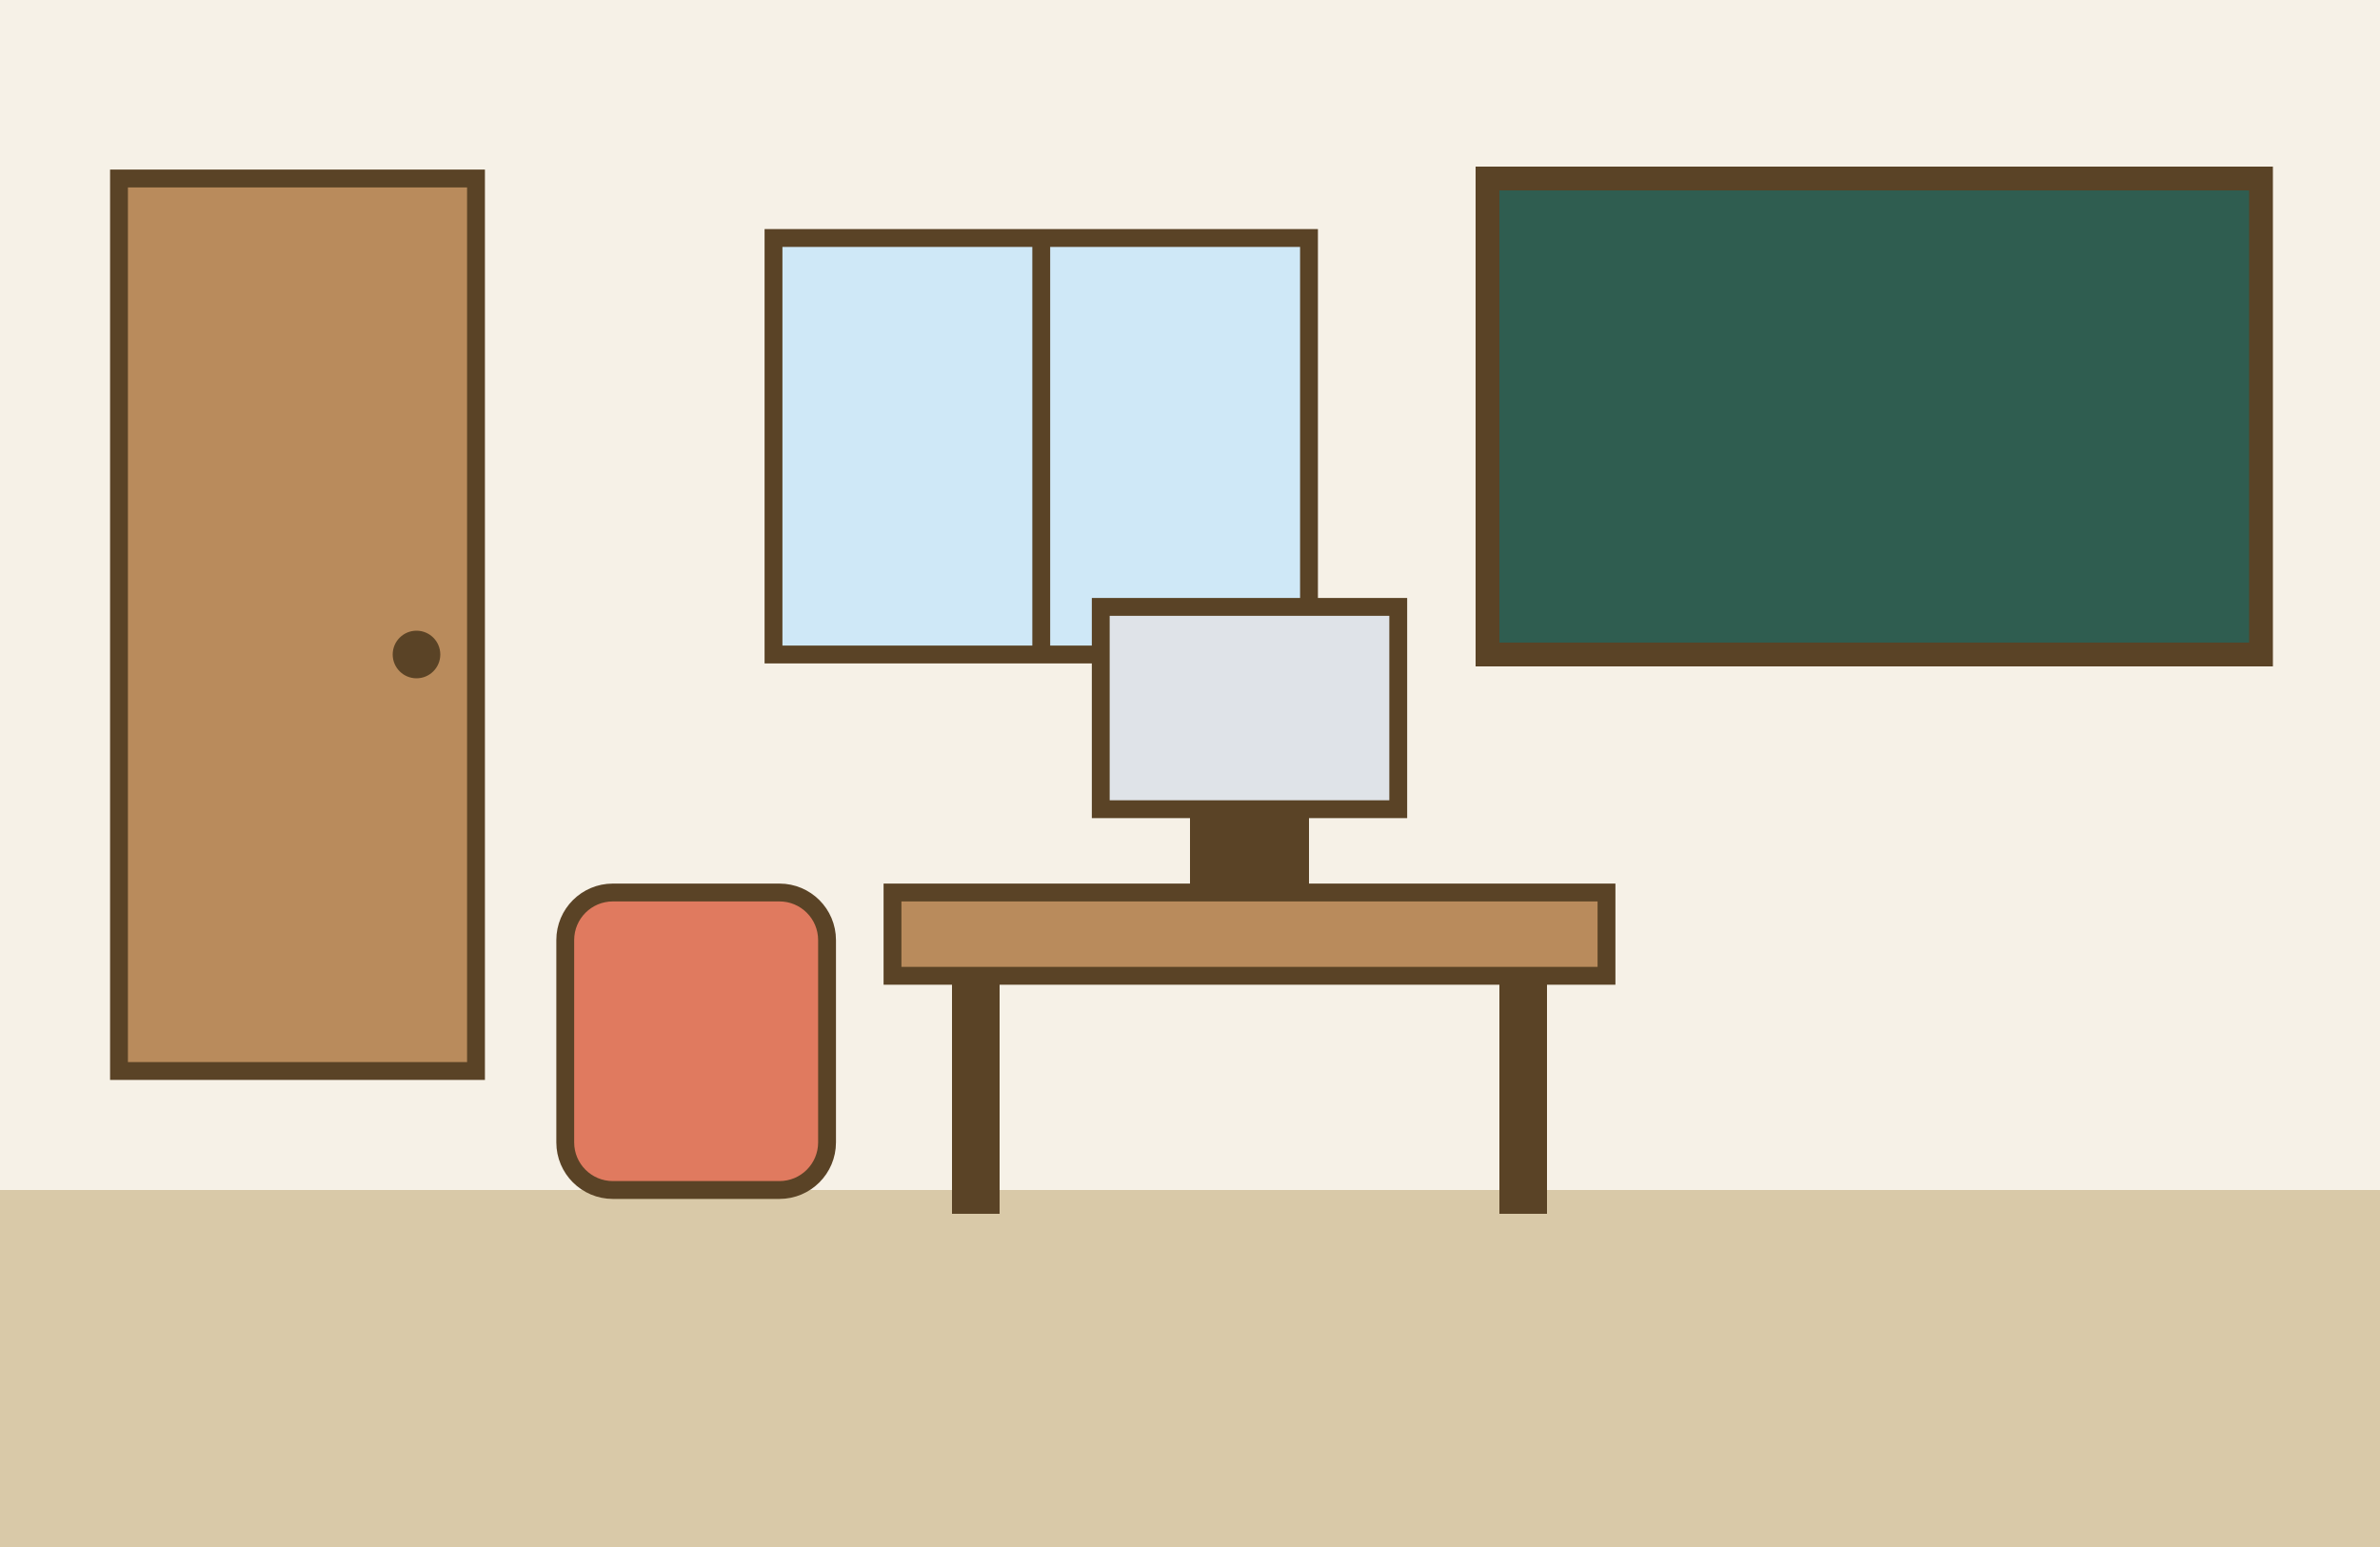
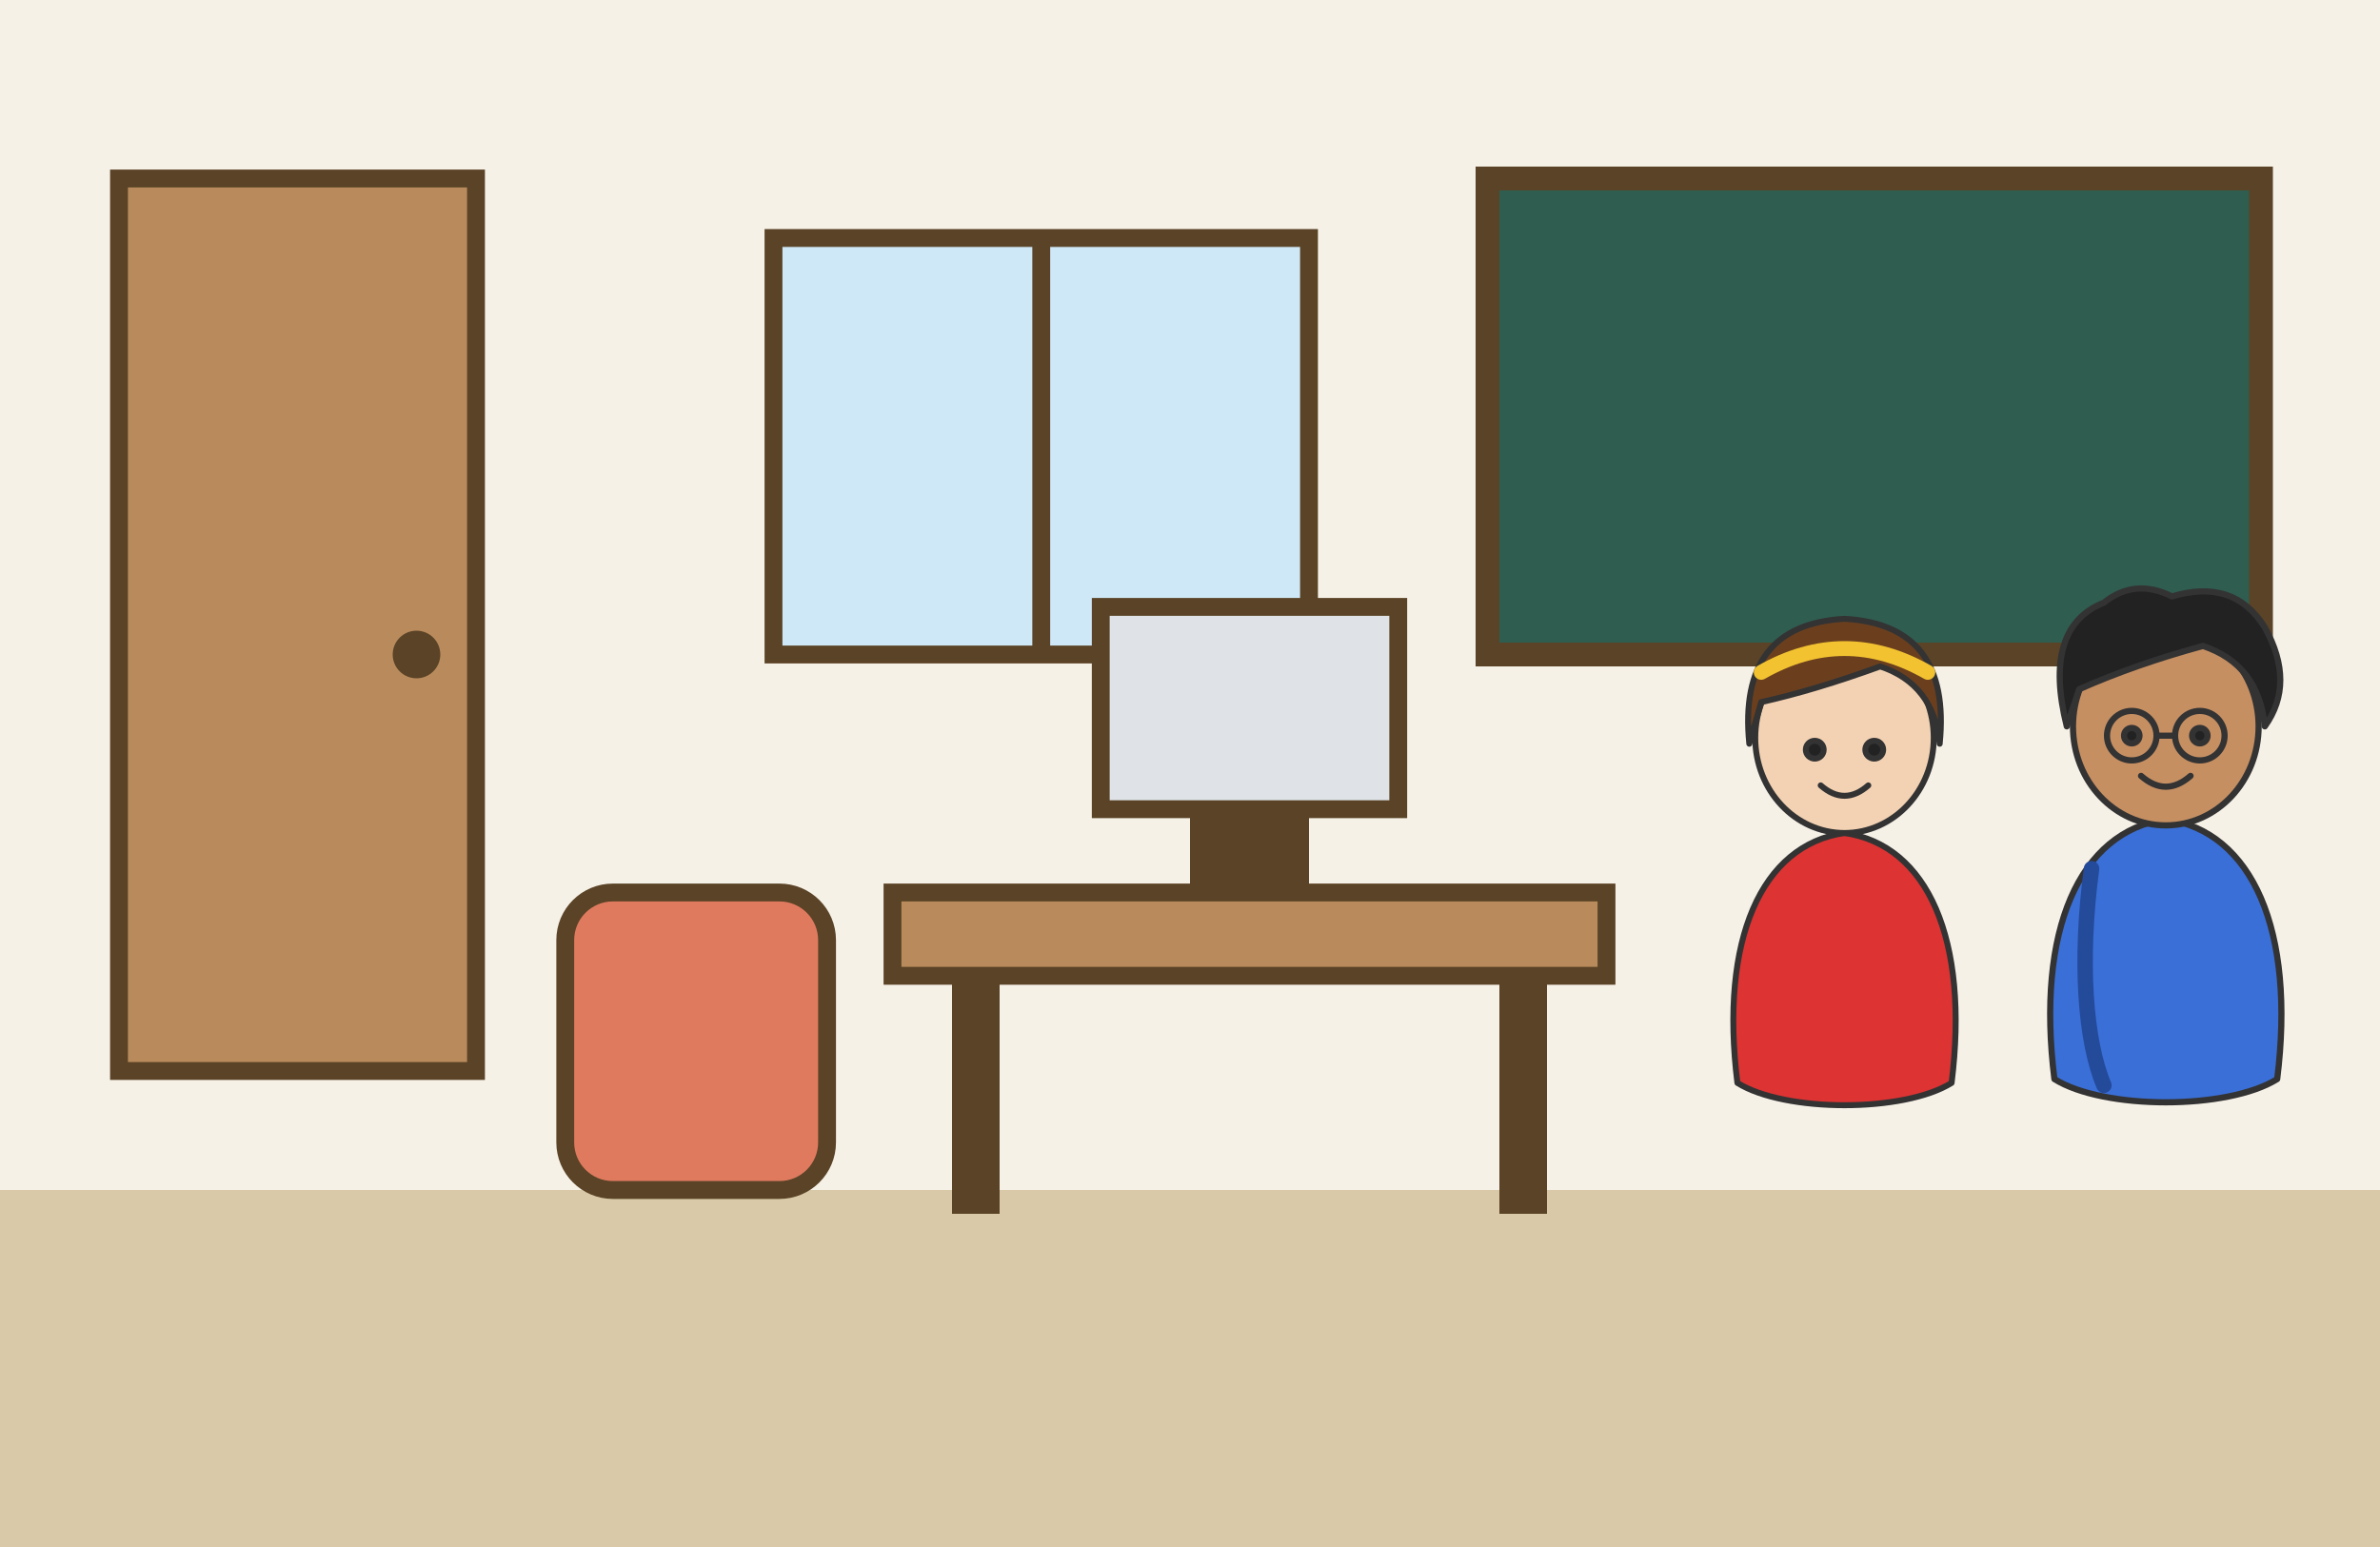
- <svg xmlns="http://www.w3.org/2000/svg" viewBox="0 0 400 260" width="400" height="260">
+ <svg xmlns="http://www.w3.org/2000/svg" viewBox="0 0 400 260" width="400" height="260" role="img">
  <rect x="0" y="0" width="400" height="260" fill="#f6f1e7" />
  <rect x="0" y="200" width="400" height="60" fill="#d9c9a8" />
  <rect x="20" y="30" width="60" height="150" fill="#b98b5c" stroke="#5a4326" stroke-width="3" />
  <circle cx="70" cy="110" r="4" fill="#5a4326" />
  <rect x="130" y="40" width="90" height="70" fill="#cfe8f7" stroke="#5a4326" stroke-width="3" />
  <line x1="175" y1="40" x2="175" y2="110" stroke="#5a4326" stroke-width="3" />
  <rect x="250" y="30" width="130" height="80" fill="#2f5d50" stroke="#5a4326" stroke-width="4" />
  <rect x="150" y="150" width="120" height="14" fill="#b98b5c" stroke="#5a4326" stroke-width="3" />
  <rect x="160" y="164" width="8" height="40" fill="#5a4326" />
  <rect x="252" y="164" width="8" height="40" fill="#5a4326" />
  <rect x="95" y="150" width="44" height="50" rx="8" fill="#e07a5f" stroke="#5a4326" stroke-width="3" />
  <rect x="185" y="102" width="50" height="34" fill="#dfe3e8" stroke="#5a4326" stroke-width="3" />
  <rect x="200" y="136" width="20" height="14" fill="#5a4326" />
+   <g class="lea" transform="translate(285,98) scale(0.5)" stroke="#333" stroke-width="2" stroke-linejoin="round" stroke-linecap="round">
+     <path d="M14 168 C8 120 22 88 50 84 C78 88 92 120 86 168 C70 178 30 178 14 168 Z" fill="#d33" />
+     <ellipse cx="50" cy="52" rx="30" ry="32" fill="#f3d2b3" />
+     <path d="M18 54 Q14 14 50 12 Q86 14 82 54 Q80 34 62 28 Q40 36 22 40 Z" fill="#6b3f1e" />
+     <path d="M22 30 Q50 14 78 30" fill="none" stroke="#f2c230" stroke-width="5" />
+     <circle cx="40" cy="56" r="3" fill="#222" />
+     <circle cx="60" cy="56" r="3" fill="#222" />
+     <path d="M42 68 Q50 75 58 68" fill="none" />
+   </g>
+   <g class="noe" transform="translate(338,94) scale(0.52)" stroke="#333" stroke-width="2" stroke-linejoin="round" stroke-linecap="round">
+     <path d="M14 168 C8 120 22 88 50 84 C78 88 92 120 86 168 C70 178 30 178 14 168 Z" fill="#3a6fd8" />
+     <path d="M26 100 C22 130 24 156 30 170" stroke="#244a9a" stroke-width="5" fill="none" />
+     <ellipse cx="50" cy="54" rx="30" ry="32" fill="#c68f62" />
+     <path d="M18 54 Q10 22 30 14 Q40 6 52 12 Q72 6 82 22 Q92 40 82 54 Q80 34 62 28 Q40 34 22 42 Z" fill="#222" />
+     <circle cx="39" cy="57" r="8" fill="none" />
+     <circle cx="61" cy="57" r="8" fill="none" />
+     <path d="M47 57 L53 57" fill="none" />
+     <circle cx="39" cy="57" r="2.5" fill="#222" />
+     <circle cx="61" cy="57" r="2.5" fill="#222" />
+     <path d="M42 70 Q50 77 58 70" fill="none" />
+   </g>
</svg>
